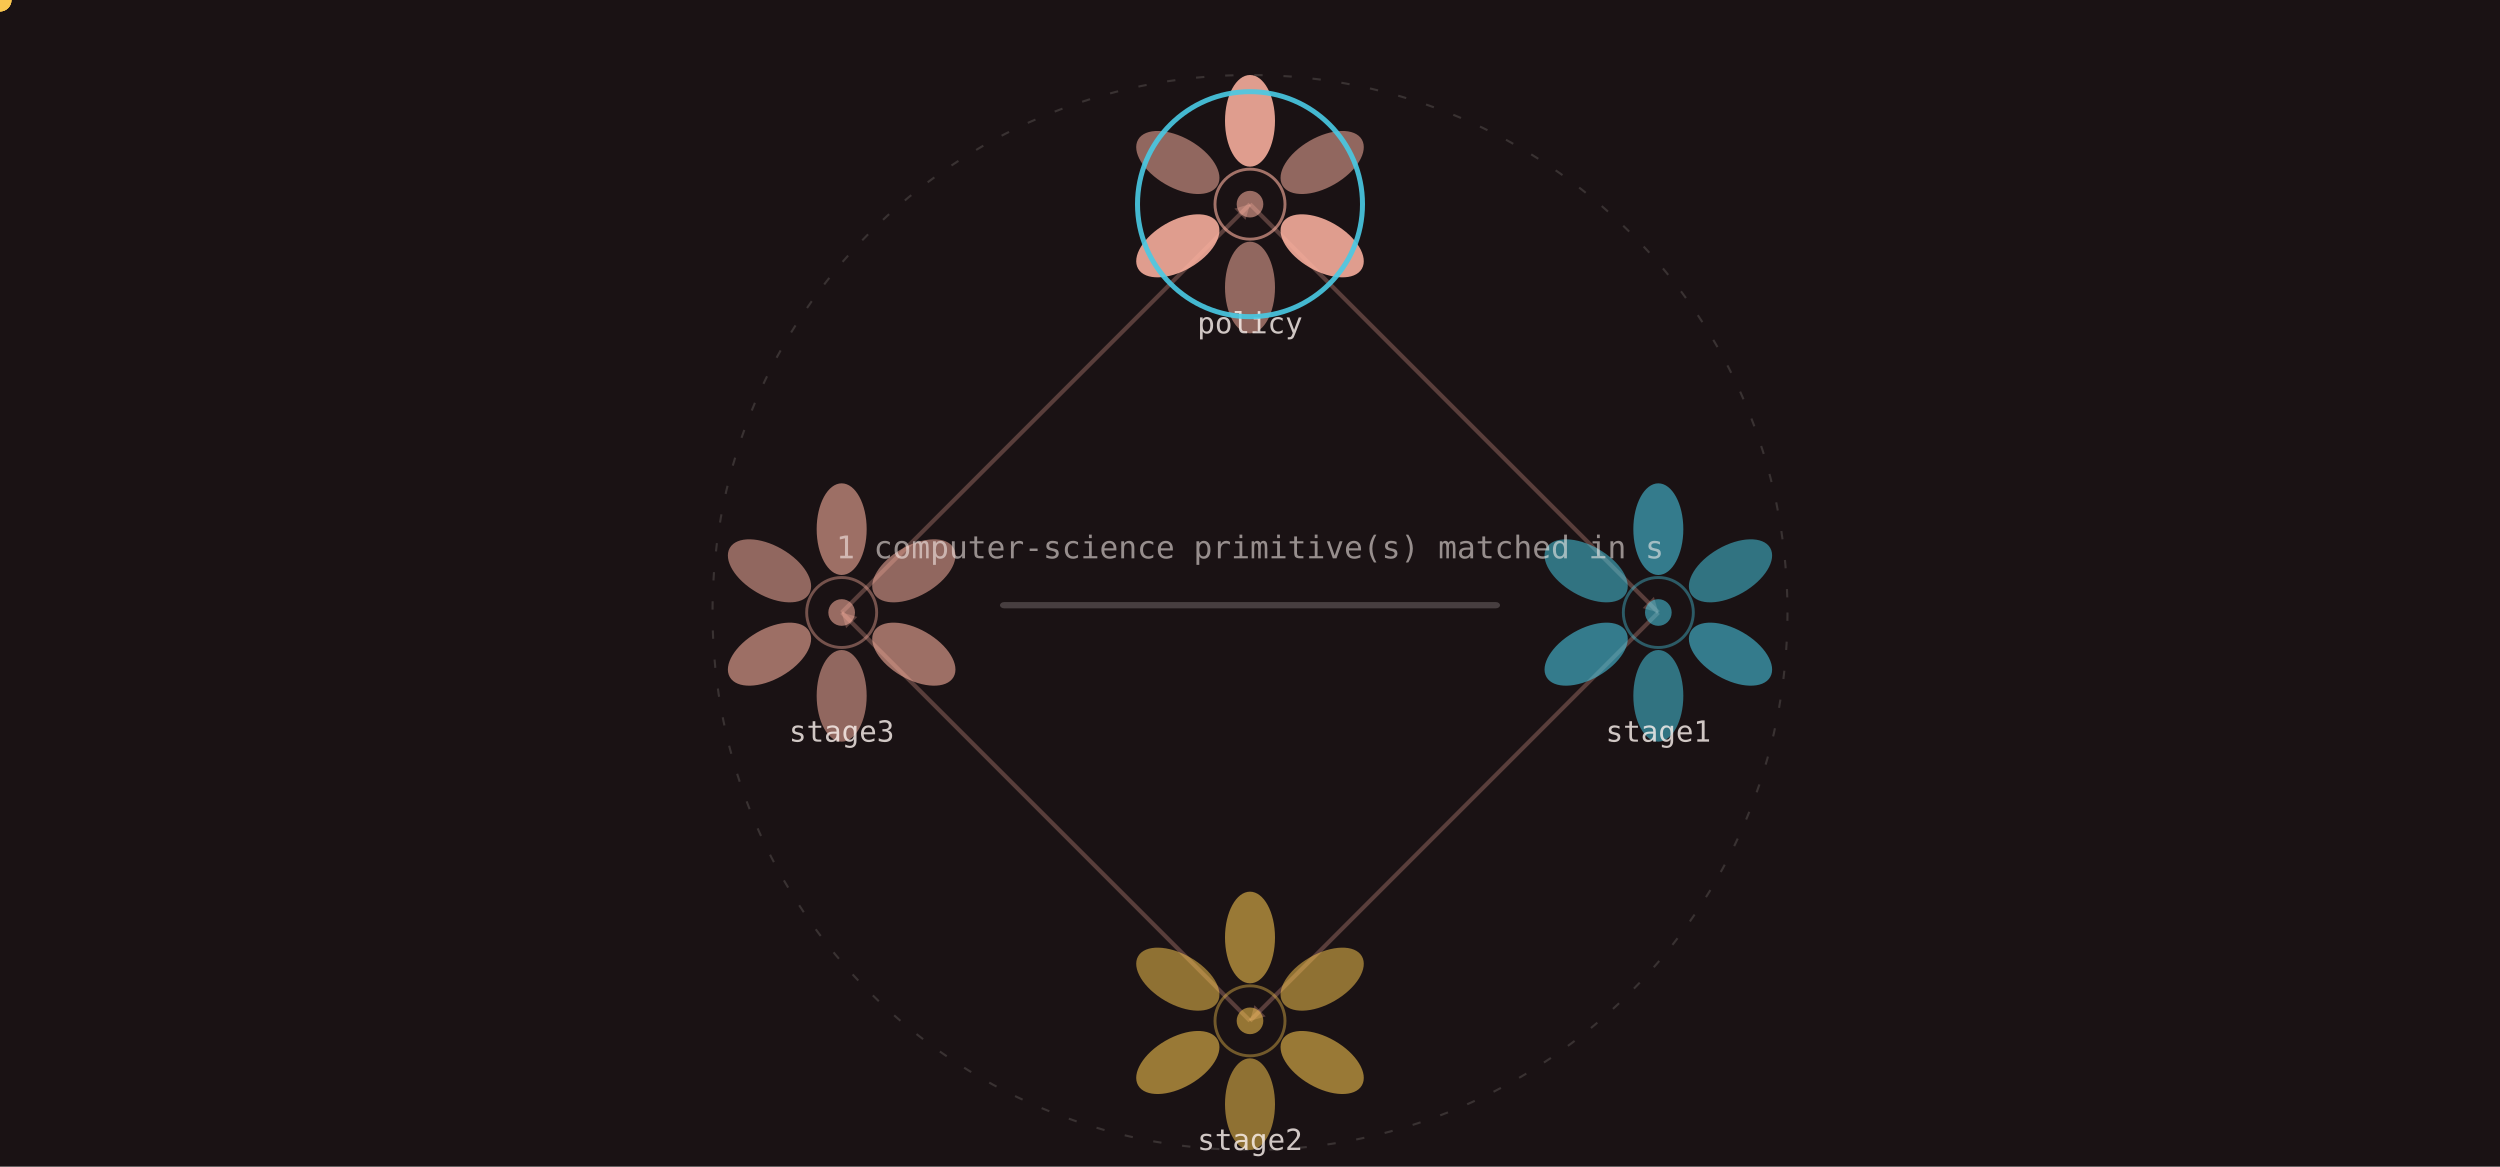
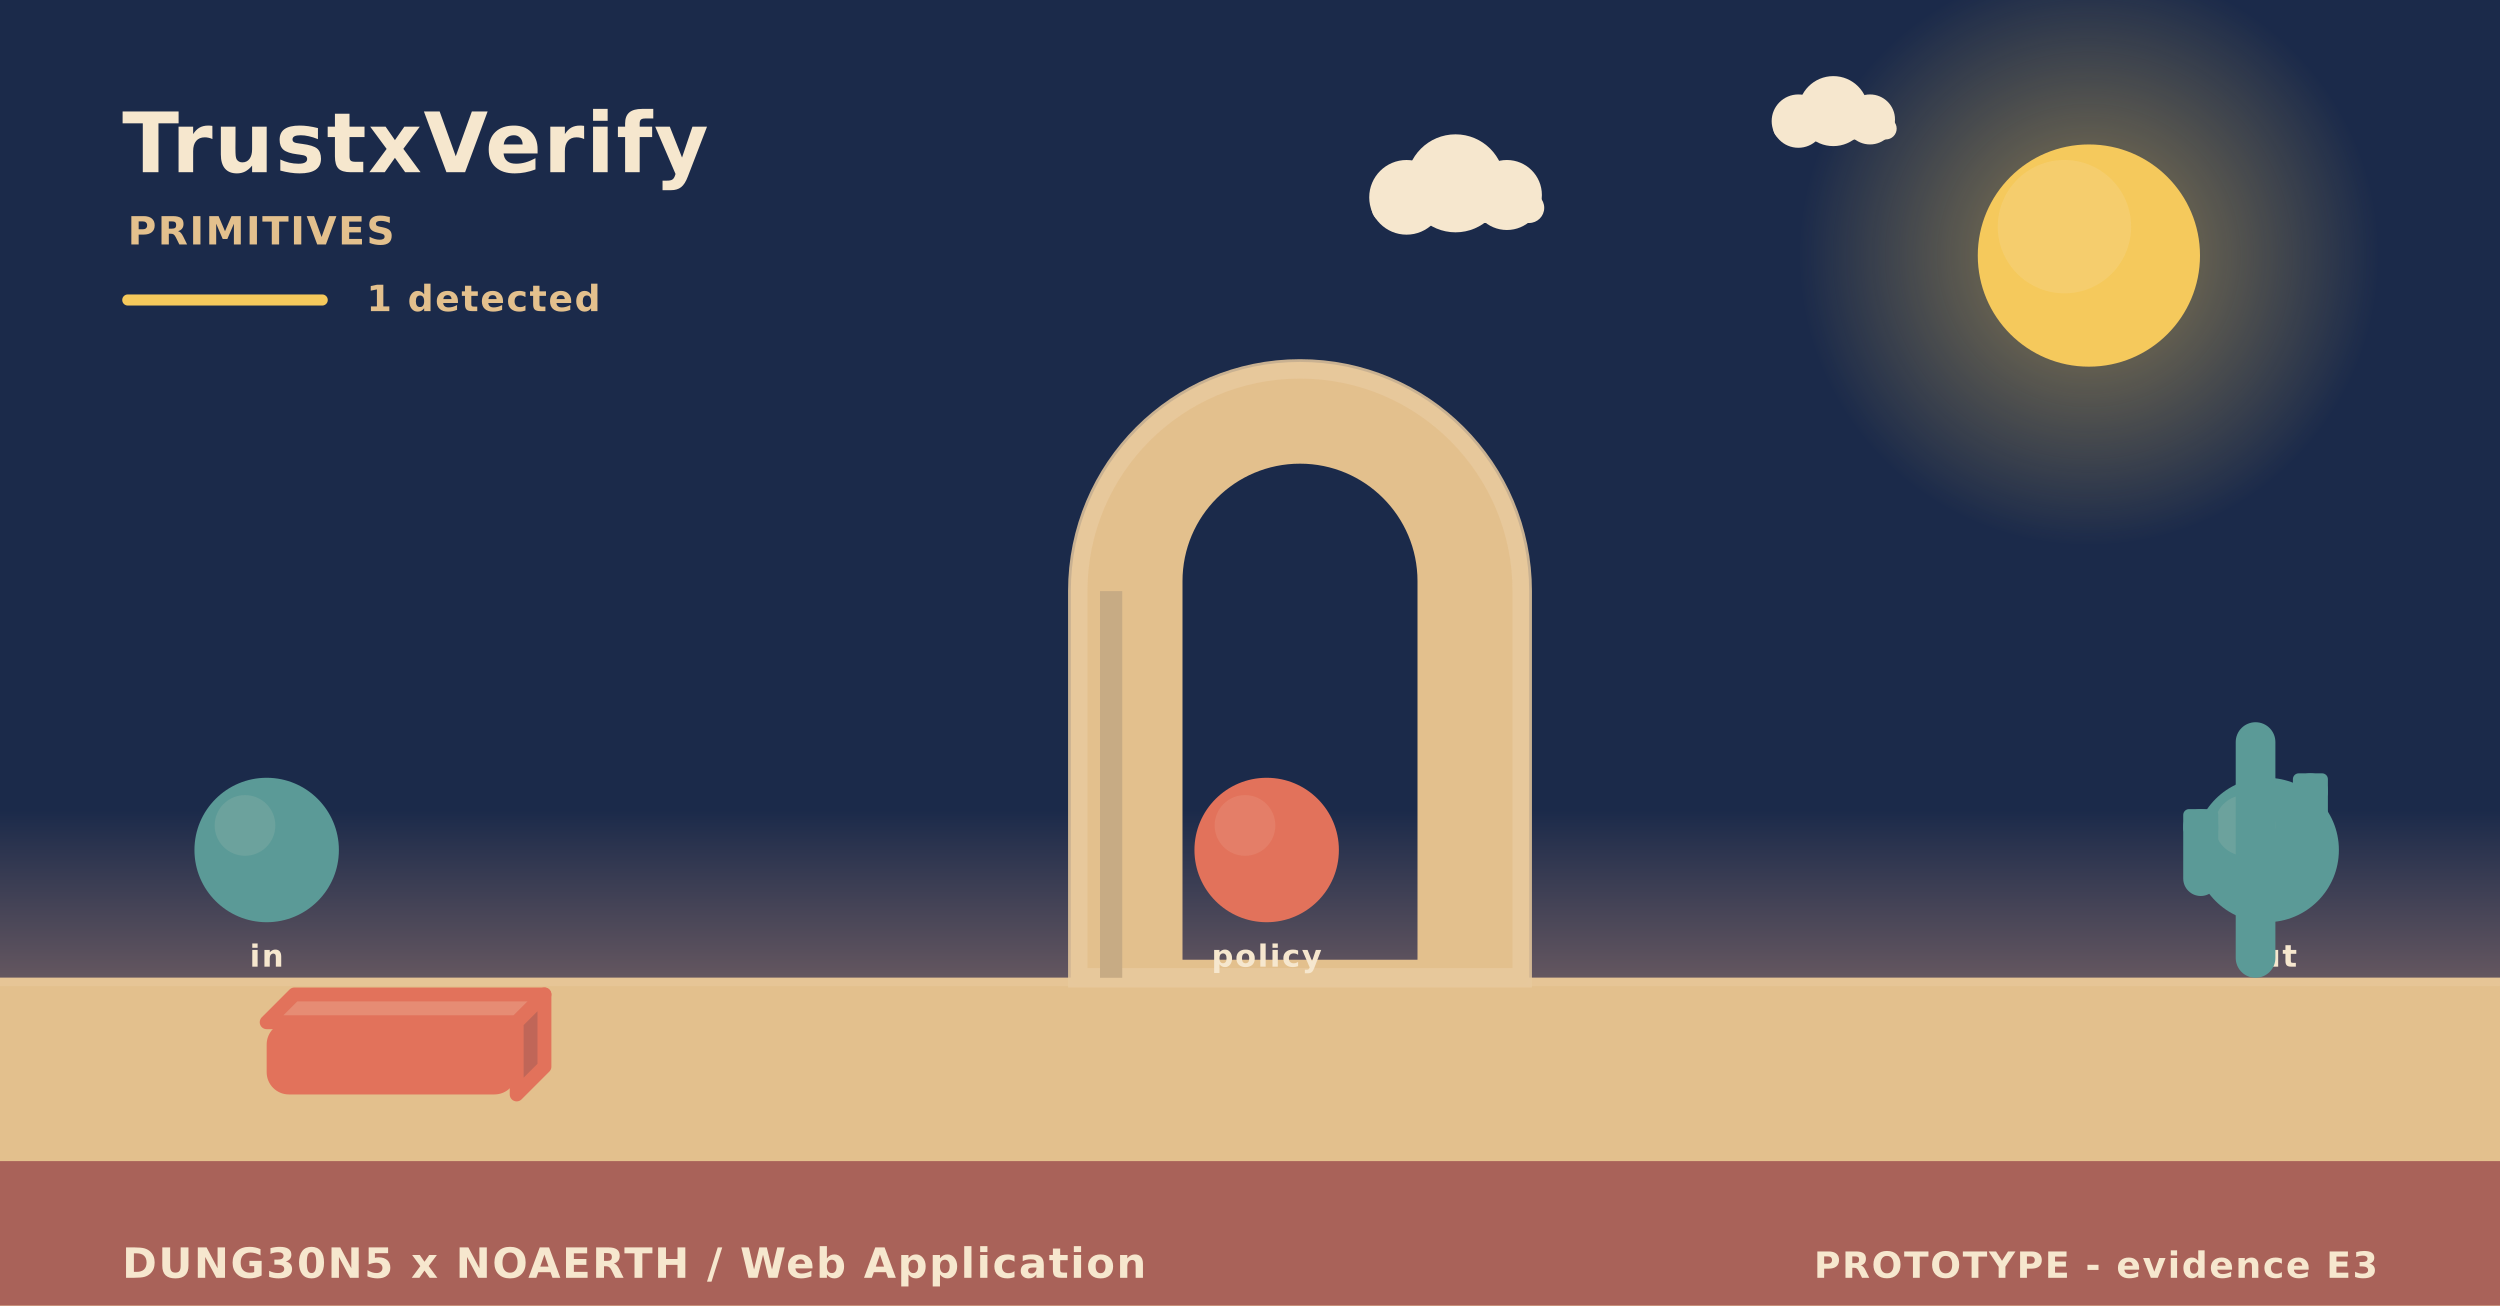
- <svg xmlns="http://www.w3.org/2000/svg" viewBox="0 0 1200 560" width="1200" height="560" role="img" aria-label="TrustxVerify state machine">
-   <rect width="1200" height="560" fill="#1a1214" />
-   <defs>
-     <linearGradient id="gs" x1="0" y1="0" x2="1" y2="1">
-       <stop offset="0%" stop-color="#ffb4a2" />
-       <stop offset="100%" stop-color="#48cae4" />
-     </linearGradient>
-   </defs>
-   <circle cx="600.00" cy="294.00" r="258.00" fill="none" stroke="rgba(253,244,240,0.140)" stroke-width="1.00" opacity="1.00" stroke-dasharray="4 10" />
-   <line x1="600.00" y1="98.00" x2="796.00" y2="294.00" stroke="rgba(255,180,162,0.500)" stroke-width="2.00" opacity="0.55" />
-   <polygon points="796.00,294.00 793.88,286.50 788.50,291.88" fill="rgba(255,180,162,0.500)" opacity="0.55" />
-   <g opacity="0.9">
-     <circle cx="0.00" cy="0.00" r="5.50" fill="#f9c74f" opacity="1.00" />
-     <animateTransform attributeName="transform" type="translate" values="600.00,98.00 796.00,294.00" dur="5.05s" begin="0.0s" repeatCount="indefinite" />
-     <animateTransform attributeName="transform" type="translate" values="796.00,294.00 600.00,98.00" dur="5.05s" begin="2.525s" repeatCount="indefinite" />
+ <svg xmlns="http://www.w3.org/2000/svg" width="900" height="470" viewBox="0 0 900 470" role="img" aria-label="TrustxVerify - how it behaves">
+   <linearGradient id="skys" x1="0" y1="0" x2="0" y2="1">
+     <stop offset="0" stop-color="#1b2a4a" />
+     <stop offset="0.62" stop-color="#1b2a4a" />
+     <stop offset="1" stop-color="#f3ad8a" />
+   </linearGradient>
+   <rect width="900" height="470" fill="url(#skys)" />
+   <radialGradient id="suns">
+     <stop offset="0.35" stop-color="#f5c95c" stop-opacity="0.34" />
+     <stop offset="1" stop-color="#f5c95c" stop-opacity="0" />
+   </radialGradient>
+   <circle cx="752" cy="92" r="104" fill="url(#suns)" />
+   <circle cx="752" cy="92" r="40" fill="#f5c95c" />
+   <circle cx="743.2" cy="81.6" r="24" fill="#f5d27e" opacity="0.5" />
+   <g>
+     <circle cx="524" cy="66" r="17.64" fill="#f6e7ce" />
+     <circle cx="506.36" cy="71.04" r="13.44" fill="#f6e7ce" />
+     <circle cx="542.48" cy="70.2" r="12.6" fill="#f6e7ce" />
+     <rect x="493.76" y="69.36" width="62.16" height="10.92" rx="5.46" fill="#f6e7ce" />
+     <animateTransform attributeName="transform" type="translate" values="0 0;24 0;0 0" dur="36s" begin="0s" repeatCount="indefinite" />
  </g>
-   <line x1="796.00" y1="294.00" x2="600.00" y2="490.00" stroke="rgba(255,180,162,0.500)" stroke-width="2.00" opacity="0.55" />
-   <polygon points="600.00,490.00 607.50,487.88 602.12,482.50" fill="rgba(255,180,162,0.500)" opacity="0.55" />
-   <g opacity="0.9">
-     <circle cx="0.00" cy="0.00" r="5.50" fill="#f9c74f" opacity="1.00" />
-     <animateTransform attributeName="transform" type="translate" values="796.00,294.00 600.00,490.00" dur="5.05s" begin="1.262s" repeatCount="indefinite" />
-     <animateTransform attributeName="transform" type="translate" values="600.00,490.00 796.00,294.00" dur="5.05s" begin="3.787s" repeatCount="indefinite" />
+   <g>
+     <circle cx="660" cy="40" r="12.6" fill="#f6e7ce" />
+     <circle cx="647.4" cy="43.6" r="9.6" fill="#f6e7ce" />
+     <circle cx="673.2" cy="43" r="9" fill="#f6e7ce" />
+     <rect x="638.4" y="42.4" width="44.4" height="7.8" rx="3.9" fill="#f6e7ce" />
+     <animateTransform attributeName="transform" type="translate" values="0 0;-18 0;0 0" dur="46s" begin="3s" repeatCount="indefinite" />
  </g>
-   <line x1="600.00" y1="490.00" x2="404.00" y2="294.00" stroke="rgba(255,180,162,0.500)" stroke-width="2.00" opacity="0.55" />
-   <polygon points="404.00,294.00 406.12,301.50 411.50,296.12" fill="rgba(255,180,162,0.500)" opacity="0.55" />
-   <g opacity="0.9">
-     <circle cx="0.00" cy="0.00" r="5.50" fill="#f9c74f" opacity="1.00" />
-     <animateTransform attributeName="transform" type="translate" values="600.00,490.00 404.00,294.00" dur="5.05s" begin="2.525s" repeatCount="indefinite" />
-     <animateTransform attributeName="transform" type="translate" values="404.00,294.00 600.00,490.00" dur="5.05s" begin="5.05s" repeatCount="indefinite" />
+   <rect x="0" y="352" width="900" height="118" fill="#e3c08d" />
+   <rect x="0" y="352" width="900" height="3" fill="#e6c596" />
+   <text x="44" y="62" font-family="Verdana,DejaVu Sans,sans-serif" font-size="30" font-weight="700" letter-spacing="0.6" fill="#f6e7ce" text-anchor="start">TrustxVerify</text>
+   <text x="46" y="88" font-family="Verdana,DejaVu Sans,sans-serif" font-size="14" font-weight="700" letter-spacing="0.6" fill="#e3c08d" text-anchor="start">PRIMITIVES</text>
+   <rect x="44" y="106" width="74" height="4" rx="2" fill="#f5c95c" />
+   <text x="132" y="112" font-family="Verdana,DejaVu Sans,sans-serif" font-size="13" font-weight="700" letter-spacing="0.6" fill="#e3c08d" text-anchor="start">1 detected</text>
+   <path d="M388,352 L388,212.8 A80,80 0 0 1 548,212.8 L548,352 Z M423.2,348 L423.2,209.22 A44.8,44.8 0 0 1 512.8,209.22 L512.8,348 Z" fill="#e3c08d" fill-rule="evenodd" stroke="#e3c08d" stroke-width="5" stroke-linejoin="round" />
+   <path d="M388,352 L388,212.8 A80,80 0 0 1 548,212.8 L548,352 Z" fill="none" stroke="#e8c99d" stroke-width="7" stroke-linecap="round" opacity="0.85" />
+   <rect x="396" y="212.8" width="8" height="139.2" fill="#c7ab84" />
+   <circle cx="96" cy="306" r="26" fill="#5b9a97" />
+   <circle cx="88.2" cy="297.16" r="10.92" fill="#7aa9a2" opacity="0.55" />
+   <text x="96" y="348" font-family="Verdana,DejaVu Sans,sans-serif" font-size="11" font-weight="700" letter-spacing="0.6" fill="#f6e7ce" text-anchor="middle">in</text>
+   <g>
+     <circle cx="456" cy="306" r="26" fill="#e2725b" />
+     <circle cx="448.2" cy="297.16" r="10.92" fill="#e68972" opacity="0.55" />
+     <animate attributeName="opacity" values="0.8;1;0.8" dur="4.6s" begin="0s" repeatCount="indefinite" />
  </g>
-   <line x1="404.00" y1="294.00" x2="600.00" y2="98.00" stroke="rgba(255,180,162,0.500)" stroke-width="2.00" opacity="0.55" />
-   <polygon points="600.00,98.00 592.50,100.12 597.88,105.50" fill="rgba(255,180,162,0.500)" opacity="0.55" />
-   <g opacity="0.9">
-     <circle cx="0.00" cy="0.00" r="5.50" fill="#f9c74f" opacity="1.00" />
-     <animateTransform attributeName="transform" type="translate" values="404.00,294.00 600.00,98.00" dur="5.05s" begin="3.787s" repeatCount="indefinite" />
-     <animateTransform attributeName="transform" type="translate" values="600.00,98.00 404.00,294.00" dur="5.05s" begin="6.312s" repeatCount="indefinite" />
-   </g>
-   <ellipse cx="600.00" cy="58.00" rx="12.00" ry="22.00" fill="rgba(255,180,162,0.900)" opacity="0.95" transform="rotate(0.0 600.00 58.00)" />
-   <ellipse cx="634.64" cy="78.00" rx="12.00" ry="22.00" fill="rgba(255,180,162,0.550)" opacity="0.95" transform="rotate(60.0 634.64 78.00)" />
-   <ellipse cx="634.64" cy="118.00" rx="12.00" ry="22.00" fill="rgba(255,180,162,0.900)" opacity="0.95" transform="rotate(120.0 634.64 118.00)" />
-   <ellipse cx="600.00" cy="138.00" rx="12.00" ry="22.00" fill="rgba(255,180,162,0.550)" opacity="0.95" transform="rotate(180.0 600.00 138.00)" />
-   <ellipse cx="565.36" cy="118.00" rx="12.00" ry="22.00" fill="rgba(255,180,162,0.900)" opacity="0.95" transform="rotate(240.0 565.36 118.00)" />
-   <ellipse cx="565.36" cy="78.00" rx="12.00" ry="22.00" fill="rgba(255,180,162,0.550)" opacity="0.95" transform="rotate(300.0 565.36 78.00)" />
-   <circle cx="600.00" cy="98.00" r="16.80" fill="none" stroke="rgba(255,180,162,0.900)" stroke-width="1.40" opacity="0.66" />
-   <circle cx="600.00" cy="98.00" r="6.40" fill="rgba(255,180,162,0.550)" opacity="1.00" />
-   <text x="600" y="160" font-family="ui-monospace,Menlo,monospace" font-size="14" fill="rgba(253,244,240,0.800)" text-anchor="middle">policy</text>
-   <g>
-     <circle cx="600.00" cy="98.00" r="54.00" fill="none" stroke="#48cae4" stroke-width="2.40" opacity="0.90" />
-     <animate attributeName="opacity" values="0.25;1.0;0.25" dur="10.1s" begin="0.0s" repeatCount="indefinite" />
-   </g>
-   <ellipse cx="796.00" cy="254.00" rx="12.00" ry="22.00" fill="rgba(72,202,228,0.600)" opacity="0.95" transform="rotate(0.0 796.00 254.00)" />
-   <ellipse cx="830.64" cy="274.00" rx="12.00" ry="22.00" fill="rgba(72,202,228,0.550)" opacity="0.95" transform="rotate(60.0 830.64 274.00)" />
-   <ellipse cx="830.64" cy="314.00" rx="12.00" ry="22.00" fill="rgba(72,202,228,0.600)" opacity="0.95" transform="rotate(120.0 830.64 314.00)" />
-   <ellipse cx="796.00" cy="334.00" rx="12.00" ry="22.00" fill="rgba(72,202,228,0.550)" opacity="0.95" transform="rotate(180.0 796.00 334.00)" />
-   <ellipse cx="761.36" cy="314.00" rx="12.00" ry="22.00" fill="rgba(72,202,228,0.600)" opacity="0.95" transform="rotate(240.0 761.36 314.00)" />
-   <ellipse cx="761.36" cy="274.00" rx="12.00" ry="22.00" fill="rgba(72,202,228,0.550)" opacity="0.95" transform="rotate(300.0 761.36 274.00)" />
-   <circle cx="796.00" cy="294.00" r="16.80" fill="none" stroke="rgba(72,202,228,0.600)" stroke-width="1.40" opacity="0.66" />
-   <circle cx="796.00" cy="294.00" r="6.40" fill="rgba(72,202,228,0.550)" opacity="1.00" />
-   <text x="796" y="356" font-family="ui-monospace,Menlo,monospace" font-size="14" fill="rgba(253,244,240,0.800)" text-anchor="middle">stage1</text>
-   <ellipse cx="600.00" cy="450.00" rx="12.00" ry="22.00" fill="rgba(249,199,79,0.600)" opacity="0.95" transform="rotate(0.0 600.00 450.00)" />
-   <ellipse cx="634.64" cy="470.00" rx="12.00" ry="22.00" fill="rgba(249,199,79,0.550)" opacity="0.95" transform="rotate(60.0 634.64 470.00)" />
-   <ellipse cx="634.64" cy="510.00" rx="12.00" ry="22.00" fill="rgba(249,199,79,0.600)" opacity="0.95" transform="rotate(120.0 634.64 510.00)" />
-   <ellipse cx="600.00" cy="530.00" rx="12.00" ry="22.00" fill="rgba(249,199,79,0.550)" opacity="0.95" transform="rotate(180.0 600.00 530.00)" />
-   <ellipse cx="565.36" cy="510.00" rx="12.00" ry="22.00" fill="rgba(249,199,79,0.600)" opacity="0.95" transform="rotate(240.0 565.36 510.00)" />
-   <ellipse cx="565.36" cy="470.00" rx="12.00" ry="22.00" fill="rgba(249,199,79,0.550)" opacity="0.95" transform="rotate(300.0 565.36 470.00)" />
-   <circle cx="600.00" cy="490.00" r="16.80" fill="none" stroke="rgba(249,199,79,0.600)" stroke-width="1.40" opacity="0.66" />
-   <circle cx="600.00" cy="490.00" r="6.40" fill="rgba(249,199,79,0.550)" opacity="1.00" />
-   <text x="600" y="552" font-family="ui-monospace,Menlo,monospace" font-size="14" fill="rgba(253,244,240,0.800)" text-anchor="middle">stage2</text>
-   <ellipse cx="404.00" cy="254.00" rx="12.00" ry="22.00" fill="rgba(255,180,162,0.600)" opacity="0.95" transform="rotate(0.0 404.00 254.00)" />
-   <ellipse cx="438.64" cy="274.00" rx="12.00" ry="22.00" fill="rgba(255,180,162,0.550)" opacity="0.95" transform="rotate(60.0 438.64 274.00)" />
-   <ellipse cx="438.64" cy="314.00" rx="12.00" ry="22.00" fill="rgba(255,180,162,0.600)" opacity="0.95" transform="rotate(120.0 438.64 314.00)" />
-   <ellipse cx="404.00" cy="334.00" rx="12.00" ry="22.00" fill="rgba(255,180,162,0.550)" opacity="0.95" transform="rotate(180.0 404.00 334.00)" />
-   <ellipse cx="369.36" cy="314.00" rx="12.00" ry="22.00" fill="rgba(255,180,162,0.600)" opacity="0.95" transform="rotate(240.0 369.36 314.00)" />
-   <ellipse cx="369.36" cy="274.00" rx="12.00" ry="22.00" fill="rgba(255,180,162,0.550)" opacity="0.95" transform="rotate(300.0 369.36 274.00)" />
-   <circle cx="404.00" cy="294.00" r="16.80" fill="none" stroke="rgba(255,180,162,0.600)" stroke-width="1.40" opacity="0.66" />
-   <circle cx="404.00" cy="294.00" r="6.40" fill="rgba(255,180,162,0.550)" opacity="1.00" />
-   <text x="404" y="356" font-family="ui-monospace,Menlo,monospace" font-size="14" fill="rgba(253,244,240,0.800)" text-anchor="middle">stage3</text>
-   <rect x="480.00" y="289.00" width="240.00" height="3.00" rx="2.00" fill="rgba(253,244,240,0.200)" opacity="1.00" />
-   <text x="600" y="268" font-family="ui-monospace,Menlo,monospace" font-size="15" fill="rgba(253,244,240,0.550)" text-anchor="middle">1 computer-science primitive(s) matched in s</text>
+   <text x="456" y="348" font-family="Verdana,DejaVu Sans,sans-serif" font-size="11" font-weight="700" letter-spacing="0.6" fill="#f6e7ce" text-anchor="middle">policy</text>
+   <circle cx="816" cy="306" r="26" fill="#5b9a97" />
+   <circle cx="808.2" cy="297.16" r="10.92" fill="#7aa9a2" opacity="0.55" />
+   <text x="816" y="348" font-family="Verdana,DejaVu Sans,sans-serif" font-size="11" font-weight="700" letter-spacing="0.6" fill="#f6e7ce" text-anchor="middle">out</text>
+   <path d="M96,368 L186,368 L196,358 L106,358 Z" fill="#e68c74" stroke="#e2725b" stroke-width="5" stroke-linejoin="round" />
+   <path d="M186,368 L196,358 L196,384 L186,394 Z" fill="#c06658" stroke="#e2725b" stroke-width="5" stroke-linejoin="round" />
+   <rect x="96" y="368" width="90" height="26" rx="8" fill="#e2725b" />
+   <rect x="804.86" y="260" width="14.28" height="92" rx="7.14" fill="#5b9a97" />
+   <rect x="785.96" y="291.28" width="12.6" height="31.28" rx="6.3" fill="#5b9a97" />
+   <rect x="785.96" y="291.28" width="12.6" height="9.2" rx="2.1" fill="#5b9a97" />
+   <rect x="825.44" y="278.4" width="12.6" height="31.28" rx="6.3" fill="#5b9a97" />
+   <rect x="825.44" y="278.4" width="12.6" height="9.2" rx="2.1" fill="#5b9a97" />
+   <rect x="0" y="418" width="900" height="52" rx="0" fill="#a65c56" opacity="0.94" />
+   <text x="44" y="460" font-family="Verdana,DejaVu Sans,sans-serif" font-size="15" font-weight="700" letter-spacing="0.6" fill="#f6e7ce" text-anchor="start">DUNG30N5 x NOAERTH  /  Web Application</text>
+   <text x="856" y="460" font-family="Verdana,DejaVu Sans,sans-serif" font-size="13" font-weight="700" letter-spacing="0.6" fill="#f6e7ce" text-anchor="end">PROTOTYPE  -  evidence E3</text>
</svg>
